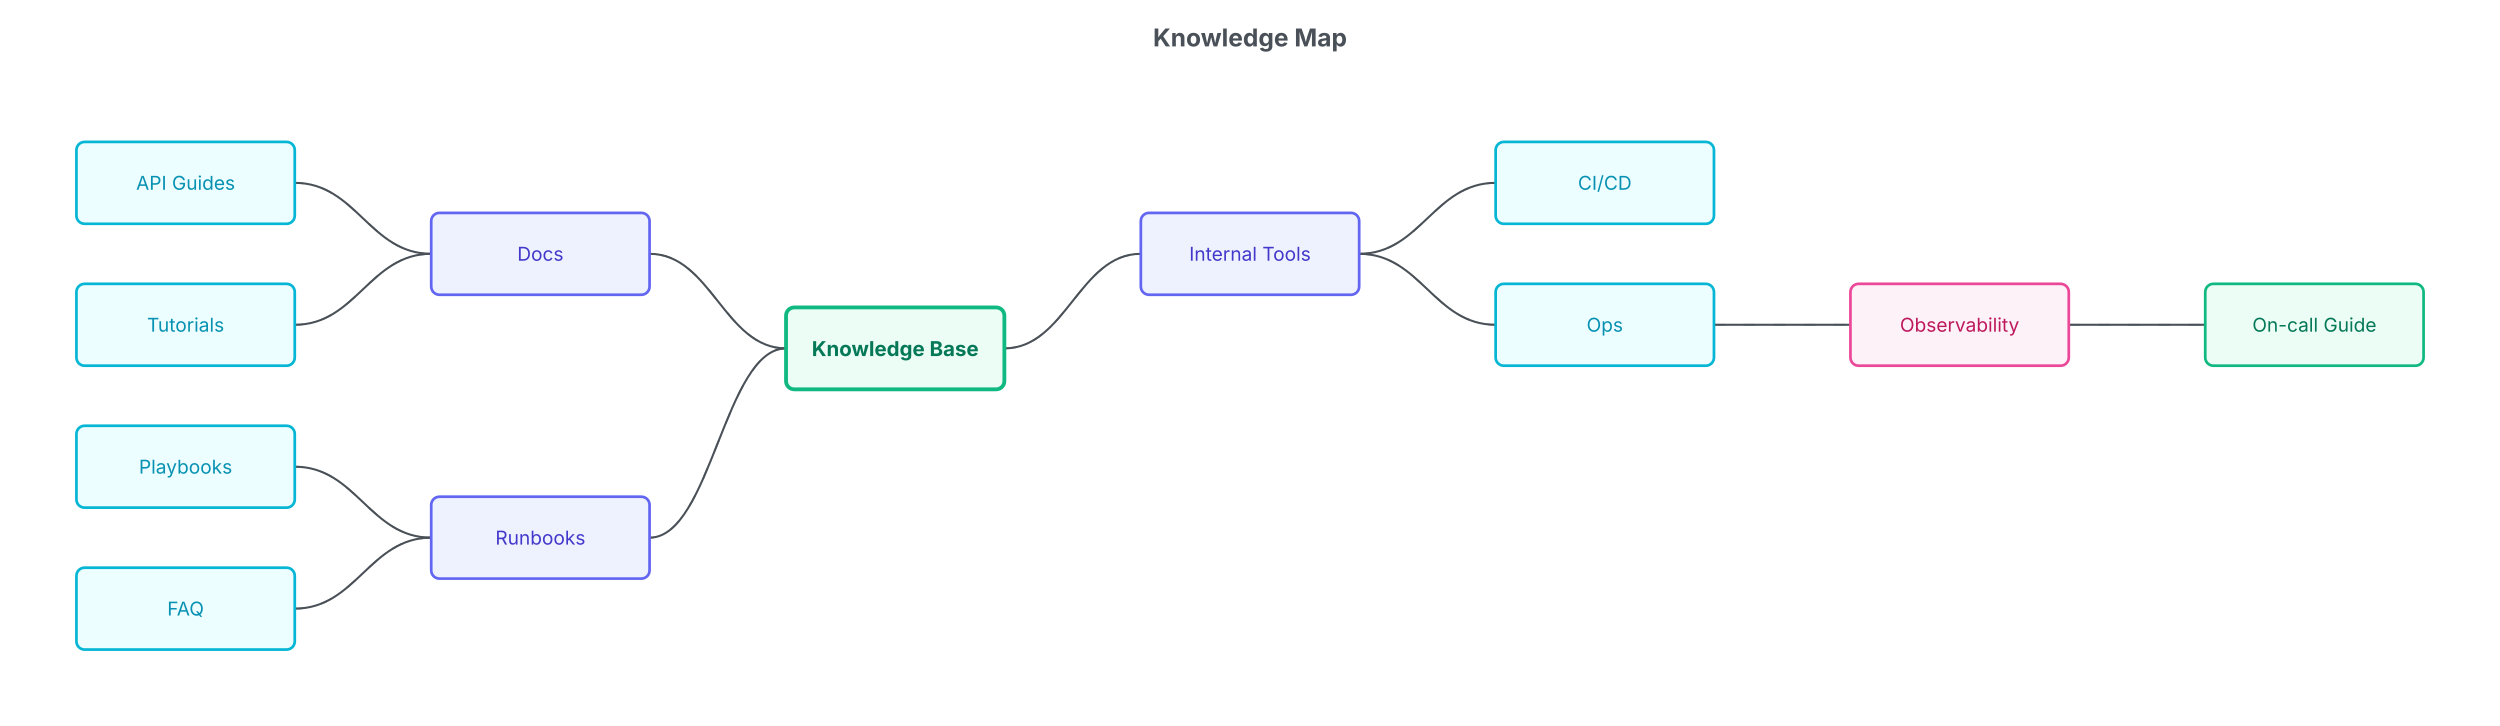
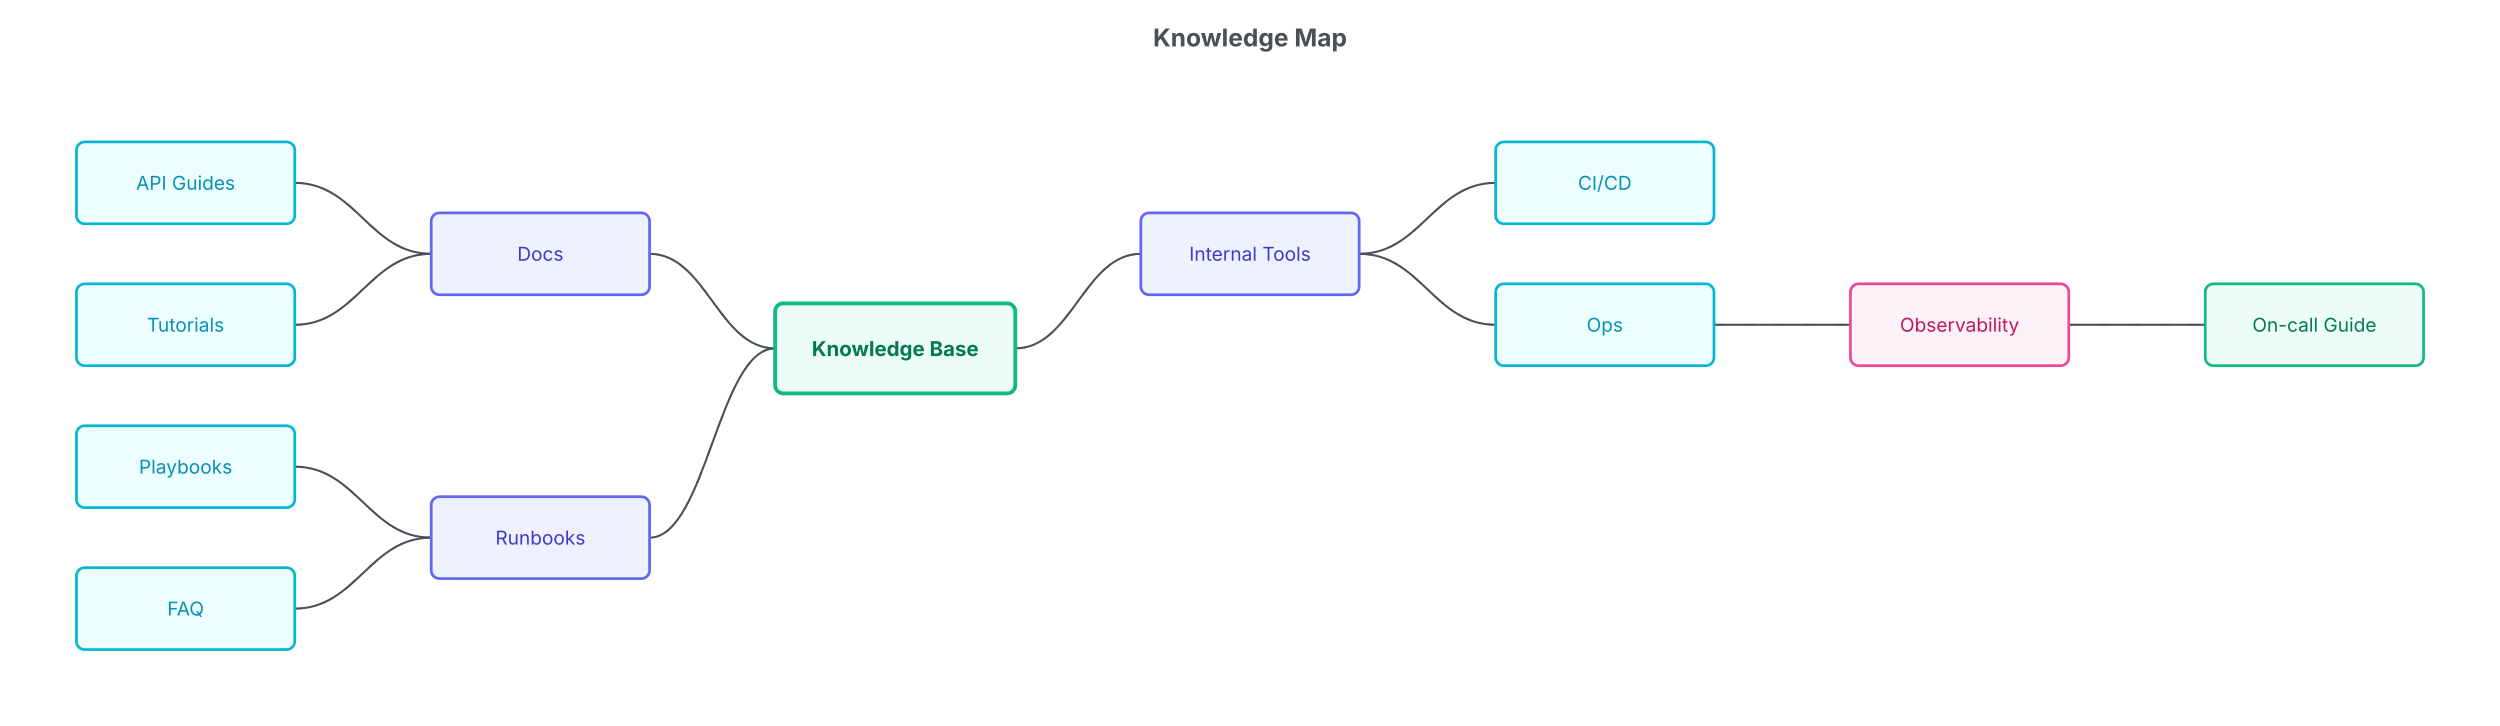
<svg xmlns="http://www.w3.org/2000/svg" width="1832" height="532" viewBox="-656 -134 1832 532">
  <text x="260" y="-100" text-anchor="middle" font-family="Inter, system-ui, -apple-system, sans-serif" font-size="18" font-weight="700" fill="#495057">Knowledge Map</text>
  <g class="mindmap">
-     <path d="M-80,121.3 C-125,121.3 -135,52 -180,52" fill="none" stroke="#495057" stroke-width="1.5" stroke-linecap="round" />
-     <path d="M-80,121.3 C-125,121.3 -135,52 -180,52" fill="none" stroke="#495057" stroke-width="1.3" stroke-linecap="round" stroke-dasharray="8 14" opacity="0.55">
+     <path d="M-88,121.3 C-129.4,121.3 -138.6,52 -180,52" fill="none" stroke="#495057" stroke-width="1.5" stroke-linecap="round" />
+     <path d="M-88,121.3 C-129.4,121.3 -138.6,52 -180,52" fill="none" stroke="#495057" stroke-width="1.3" stroke-linecap="round" stroke-dasharray="8 14" opacity="0.55">
      <animate attributeName="stroke-dashoffset" from="0" to="-44" dur="2.2s" repeatCount="indefinite" />
    </path>
-     <path d="M-80,121.3 C-125,121.3 -135,260 -180,260" fill="none" stroke="#495057" stroke-width="1.5" stroke-linecap="round" />
-     <path d="M-80,121.3 C-125,121.3 -135,260 -180,260" fill="none" stroke="#495057" stroke-width="1.3" stroke-linecap="round" stroke-dasharray="8 14" opacity="0.55">
+     <path d="M-88,121.3 C-129.4,121.3 -138.6,260 -180,260" fill="none" stroke="#495057" stroke-width="1.5" stroke-linecap="round" />
+     <path d="M-88,121.3 C-129.4,121.3 -138.6,260 -180,260" fill="none" stroke="#495057" stroke-width="1.3" stroke-linecap="round" stroke-dasharray="8 14" opacity="0.55">
      <animate attributeName="stroke-dashoffset" from="0" to="-44" dur="2.2s" repeatCount="indefinite" />
    </path>
    <path d="M-340,52 C-385,52 -395,0 -440,0" fill="none" stroke="#495057" stroke-width="1.5" stroke-linecap="round" />
    <path d="M-340,52 C-385,52 -395,0 -440,0" fill="none" stroke="#495057" stroke-width="1.3" stroke-linecap="round" stroke-dasharray="8 14" opacity="0.55">
      <animate attributeName="stroke-dashoffset" from="0" to="-44" dur="2.2s" repeatCount="indefinite" />
    </path>
    <path d="M-340,260 C-385,260 -395,208 -440,208" fill="none" stroke="#495057" stroke-width="1.5" stroke-linecap="round" />
    <path d="M-340,260 C-385,260 -395,208 -440,208" fill="none" stroke="#495057" stroke-width="1.3" stroke-linecap="round" stroke-dasharray="8 14" opacity="0.55">
      <animate attributeName="stroke-dashoffset" from="0" to="-44" dur="2.2s" repeatCount="indefinite" />
    </path>
    <path d="M-340,52 C-385,52 -395,104 -440,104" fill="none" stroke="#495057" stroke-width="1.5" stroke-linecap="round" />
    <path d="M-340,52 C-385,52 -395,104 -440,104" fill="none" stroke="#495057" stroke-width="1.3" stroke-linecap="round" stroke-dasharray="8 14" opacity="0.55">
      <animate attributeName="stroke-dashoffset" from="0" to="-44" dur="2.2s" repeatCount="indefinite" />
    </path>
    <path d="M-340,260 C-385,260 -395,312 -440,312" fill="none" stroke="#495057" stroke-width="1.5" stroke-linecap="round" />
    <path d="M-340,260 C-385,260 -395,312 -440,312" fill="none" stroke="#495057" stroke-width="1.3" stroke-linecap="round" stroke-dasharray="8 14" opacity="0.55">
      <animate attributeName="stroke-dashoffset" from="0" to="-44" dur="2.2s" repeatCount="indefinite" />
    </path>
-     <path d="M80,121.3 C125,121.3 135,52 180,52" fill="none" stroke="#495057" stroke-width="1.5" stroke-linecap="round" />
-     <path d="M80,121.3 C125,121.3 135,52 180,52" fill="none" stroke="#495057" stroke-width="1.3" stroke-linecap="round" stroke-dasharray="8 14" opacity="0.55">
+     <path d="M88,121.3 C129.4,121.3 138.6,52 180,52" fill="none" stroke="#495057" stroke-width="1.5" stroke-linecap="round" />
+     <path d="M88,121.3 C129.4,121.3 138.6,52 180,52" fill="none" stroke="#495057" stroke-width="1.3" stroke-linecap="round" stroke-dasharray="8 14" opacity="0.55">
      <animate attributeName="stroke-dashoffset" from="0" to="-44" dur="2.2s" repeatCount="indefinite" />
    </path>
    <path d="M340,52 C385,52 395,0 440,0" fill="none" stroke="#495057" stroke-width="1.5" stroke-linecap="round" />
    <path d="M340,52 C385,52 395,0 440,0" fill="none" stroke="#495057" stroke-width="1.3" stroke-linecap="round" stroke-dasharray="8 14" opacity="0.55">
      <animate attributeName="stroke-dashoffset" from="0" to="-44" dur="2.2s" repeatCount="indefinite" />
    </path>
    <path d="M340,52 C385,52 395,104 440,104" fill="none" stroke="#495057" stroke-width="1.5" stroke-linecap="round" />
    <path d="M340,52 C385,52 395,104 440,104" fill="none" stroke="#495057" stroke-width="1.3" stroke-linecap="round" stroke-dasharray="8 14" opacity="0.55">
      <animate attributeName="stroke-dashoffset" from="0" to="-44" dur="2.2s" repeatCount="indefinite" />
    </path>
    <path d="M600,104 C645,104 655,104 700,104" fill="none" stroke="#495057" stroke-width="1.5" stroke-linecap="round" />
    <path d="M600,104 C645,104 655,104 700,104" fill="none" stroke="#495057" stroke-width="1.3" stroke-linecap="round" stroke-dasharray="8 14" opacity="0.55">
      <animate attributeName="stroke-dashoffset" from="0" to="-44" dur="2.2s" repeatCount="indefinite" />
    </path>
    <path d="M860,104 C905,104 915,104 960,104" fill="none" stroke="#495057" stroke-width="1.5" stroke-linecap="round" />
    <path d="M860,104 C905,104 915,104 960,104" fill="none" stroke="#495057" stroke-width="1.3" stroke-linecap="round" stroke-dasharray="8 14" opacity="0.55">
      <animate attributeName="stroke-dashoffset" from="0" to="-44" dur="2.2s" repeatCount="indefinite" />
    </path>
    <g class="node node-terminal" data-id="root">
-       <rect x="-80" y="91.3" width="160" height="60" rx="6" ry="6" fill="#ecfdf5" stroke="#10b981" stroke-width="2.8" />
+       <rect x="-88" y="88.3" width="176" height="66" rx="6" ry="6" fill="#ecfdf5" stroke="#10b981" stroke-width="2.8" />
      <text x="0" y="121.3" text-anchor="middle" dominant-baseline="middle" font-family="Inter, system-ui, -apple-system, sans-serif" font-size="15" font-weight="700" fill="#047857">Knowledge Base</text>
    </g>
    <g class="node node-process" data-id="docs">
      <rect x="-340" y="22" width="160" height="60" rx="6" ry="6" fill="#eef2ff" stroke="#6366f1" stroke-width="2" />
      <text x="-260" y="52" text-anchor="middle" dominant-baseline="middle" font-family="Inter, system-ui, -apple-system, sans-serif" font-size="14" fill="#4338ca">Docs</text>
    </g>
    <g class="node node-process" data-id="runbooks">
      <rect x="-340" y="230" width="160" height="60" rx="6" ry="6" fill="#eef2ff" stroke="#6366f1" stroke-width="2" />
      <text x="-260" y="260" text-anchor="middle" dominant-baseline="middle" font-family="Inter, system-ui, -apple-system, sans-serif" font-size="14" fill="#4338ca">Runbooks</text>
    </g>
    <g class="node node-decision" data-id="apis">
      <rect x="-600" y="-30" width="160" height="60" rx="6" ry="6" fill="#ecfeff" stroke="#06b6d4" stroke-width="2" />
      <text x="-520" y="0" text-anchor="middle" dominant-baseline="middle" font-family="Inter, system-ui, -apple-system, sans-serif" font-size="14" fill="#0891b2">API Guides</text>
    </g>
    <g class="node node-decision" data-id="playbooks">
      <rect x="-600" y="178" width="160" height="60" rx="6" ry="6" fill="#ecfeff" stroke="#06b6d4" stroke-width="2" />
      <text x="-520" y="208" text-anchor="middle" dominant-baseline="middle" font-family="Inter, system-ui, -apple-system, sans-serif" font-size="14" fill="#0891b2">Playbooks</text>
    </g>
    <g class="node node-decision" data-id="tutorials">
      <rect x="-600" y="74" width="160" height="60" rx="6" ry="6" fill="#ecfeff" stroke="#06b6d4" stroke-width="2" />
      <text x="-520" y="104" text-anchor="middle" dominant-baseline="middle" font-family="Inter, system-ui, -apple-system, sans-serif" font-size="14" fill="#0891b2">Tutorials</text>
    </g>
    <g class="node node-decision" data-id="faq">
      <rect x="-600" y="282" width="160" height="60" rx="6" ry="6" fill="#ecfeff" stroke="#06b6d4" stroke-width="2" />
      <text x="-520" y="312" text-anchor="middle" dominant-baseline="middle" font-family="Inter, system-ui, -apple-system, sans-serif" font-size="14" fill="#0891b2">FAQ</text>
    </g>
    <g class="node node-process" data-id="tools">
      <rect x="180" y="22" width="160" height="60" rx="6" ry="6" fill="#eef2ff" stroke="#6366f1" stroke-width="2" />
      <text x="260" y="52" text-anchor="middle" dominant-baseline="middle" font-family="Inter, system-ui, -apple-system, sans-serif" font-size="14" fill="#4338ca">Internal Tools</text>
    </g>
    <g class="node node-decision" data-id="ci">
      <rect x="440" y="-30" width="160" height="60" rx="6" ry="6" fill="#ecfeff" stroke="#06b6d4" stroke-width="2" />
      <text x="520" y="0" text-anchor="middle" dominant-baseline="middle" font-family="Inter, system-ui, -apple-system, sans-serif" font-size="14" fill="#0891b2">CI/CD</text>
    </g>
    <g class="node node-decision" data-id="ops">
      <rect x="440" y="74" width="160" height="60" rx="6" ry="6" fill="#ecfeff" stroke="#06b6d4" stroke-width="2" />
      <text x="520" y="104" text-anchor="middle" dominant-baseline="middle" font-family="Inter, system-ui, -apple-system, sans-serif" font-size="14" fill="#0891b2">Ops</text>
    </g>
    <g class="node node-io" data-id="observability">
      <rect x="700" y="74" width="160" height="60" rx="6" ry="6" fill="#fdf2f8" stroke="#ec4899" stroke-width="2" />
      <text x="780" y="104" text-anchor="middle" dominant-baseline="middle" font-family="Inter, system-ui, -apple-system, sans-serif" font-size="14" fill="#be185d">Observability</text>
    </g>
    <g class="node node-terminal" data-id="oncall">
      <rect x="960" y="74" width="160" height="60" rx="6" ry="6" fill="#ecfdf5" stroke="#10b981" stroke-width="2" />
      <text x="1040" y="104" text-anchor="middle" dominant-baseline="middle" font-family="Inter, system-ui, -apple-system, sans-serif" font-size="14" fill="#047857">On-call Guide</text>
    </g>
  </g>
</svg>
